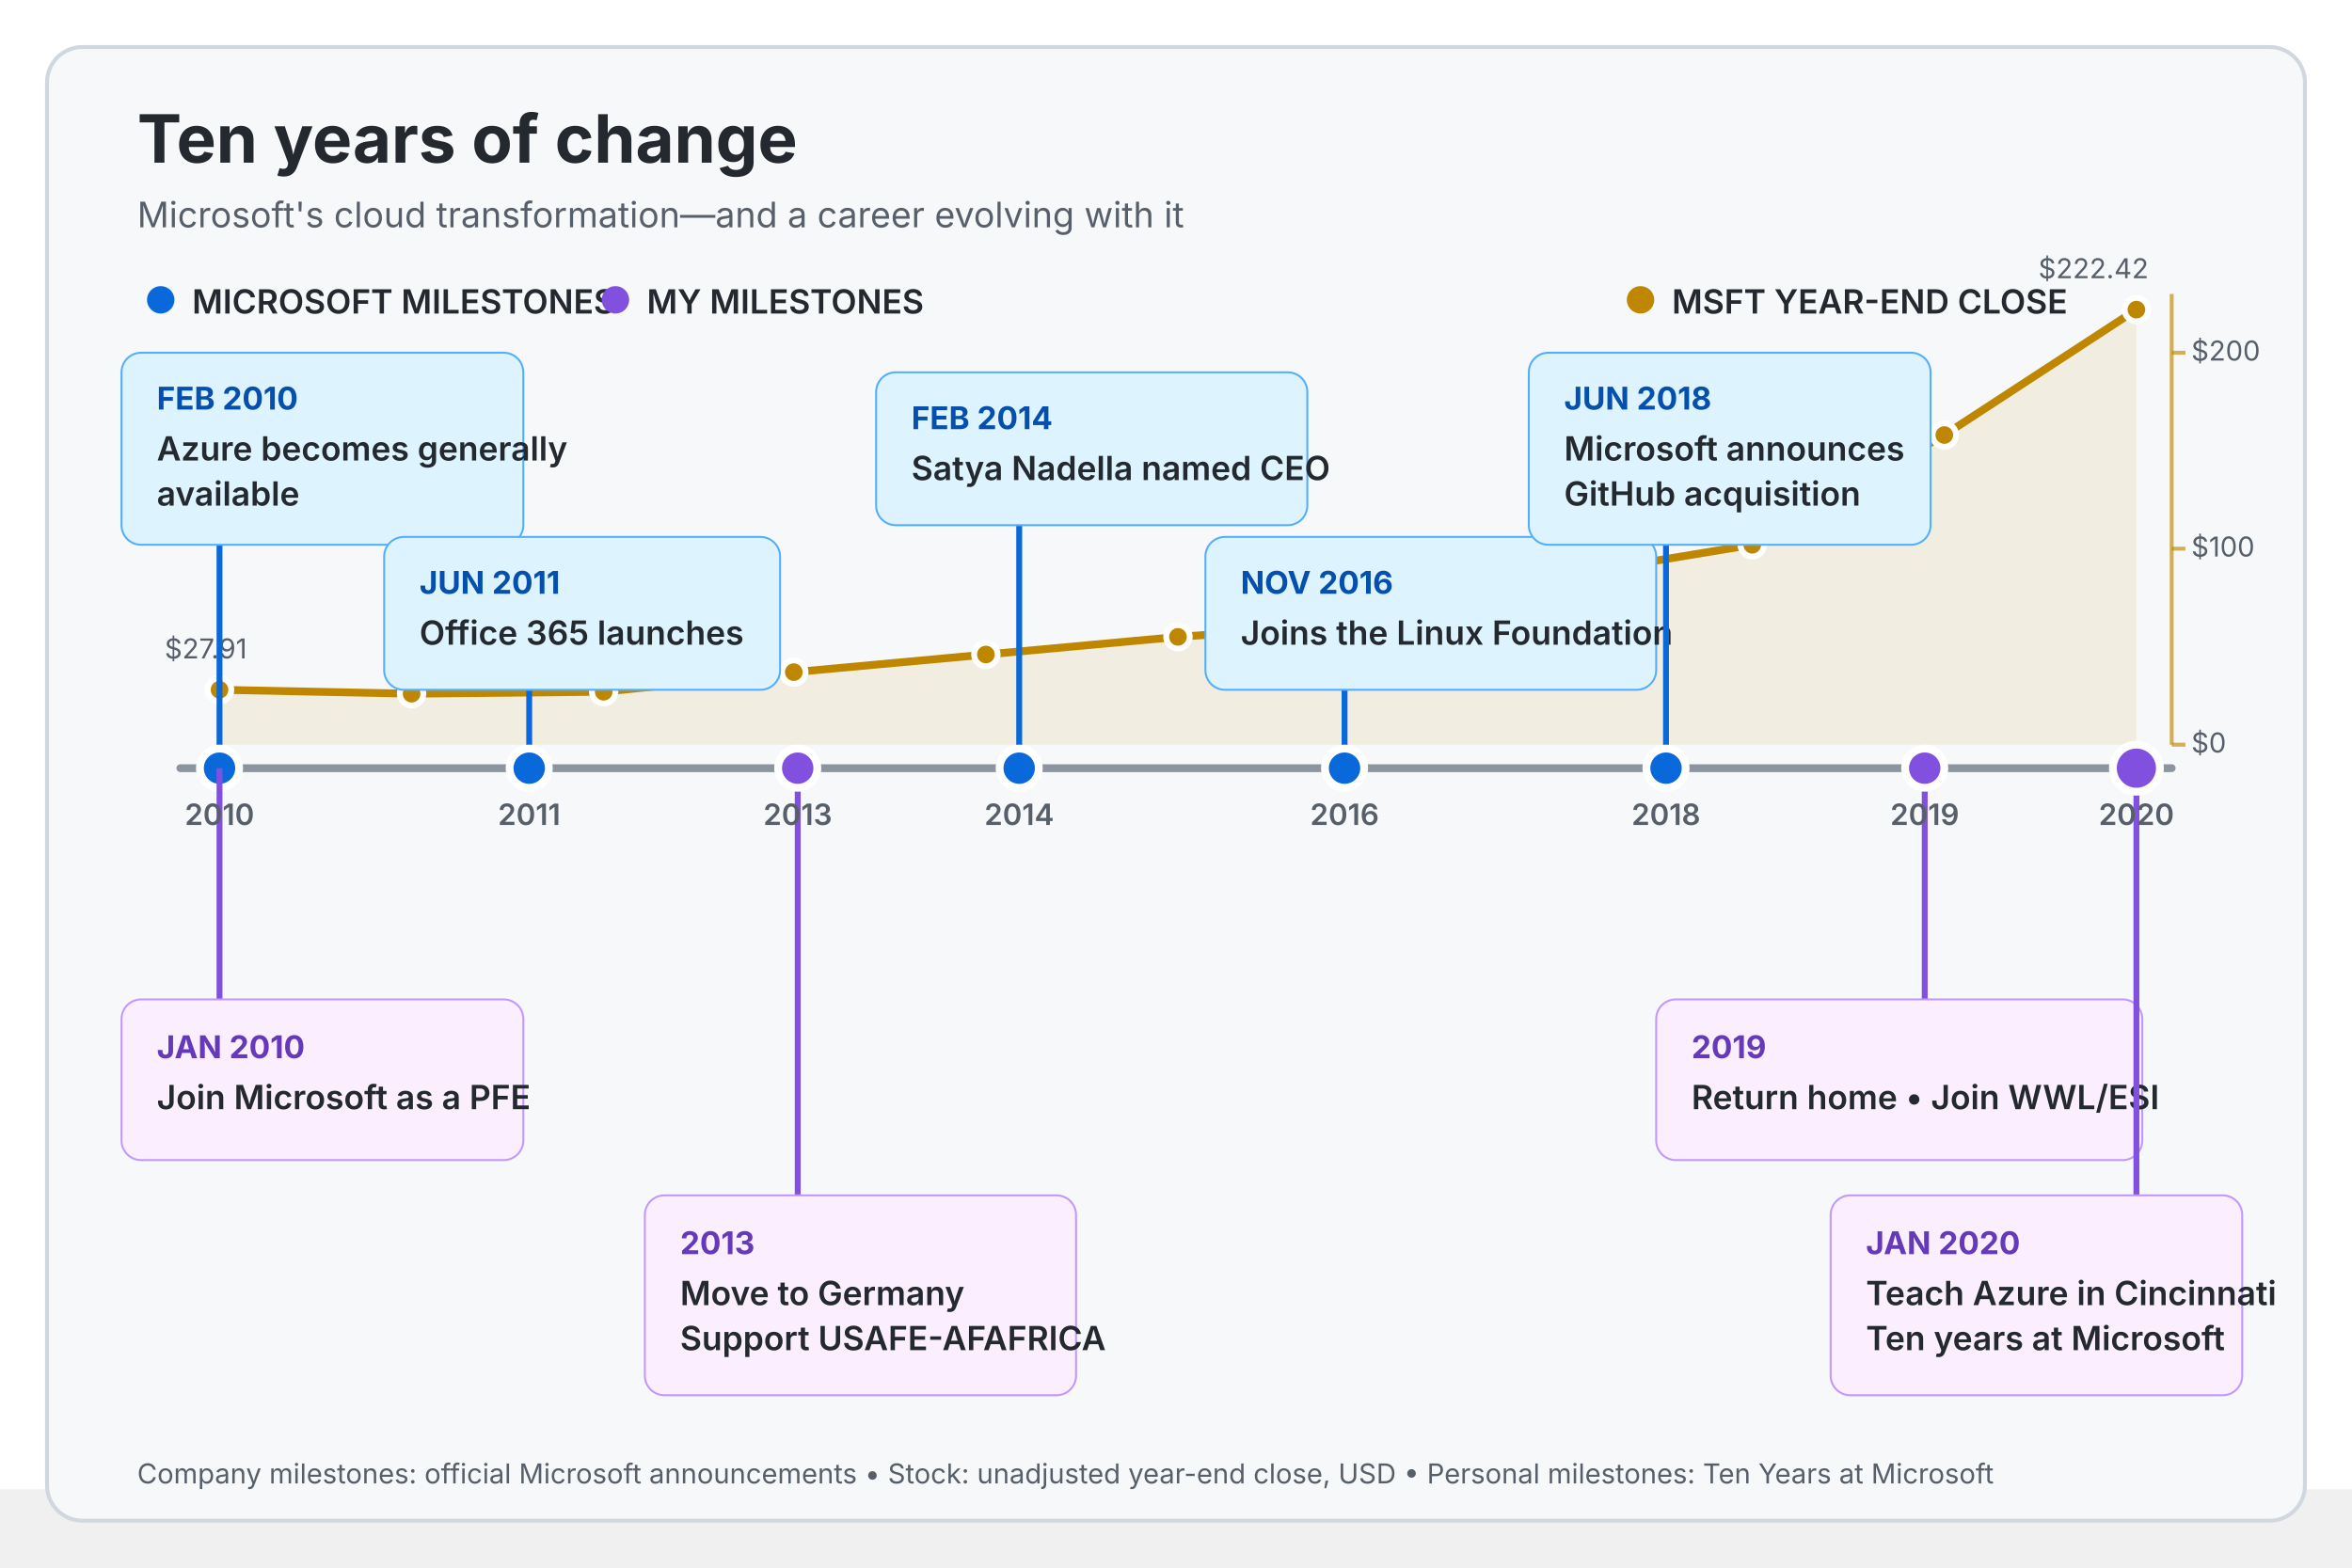
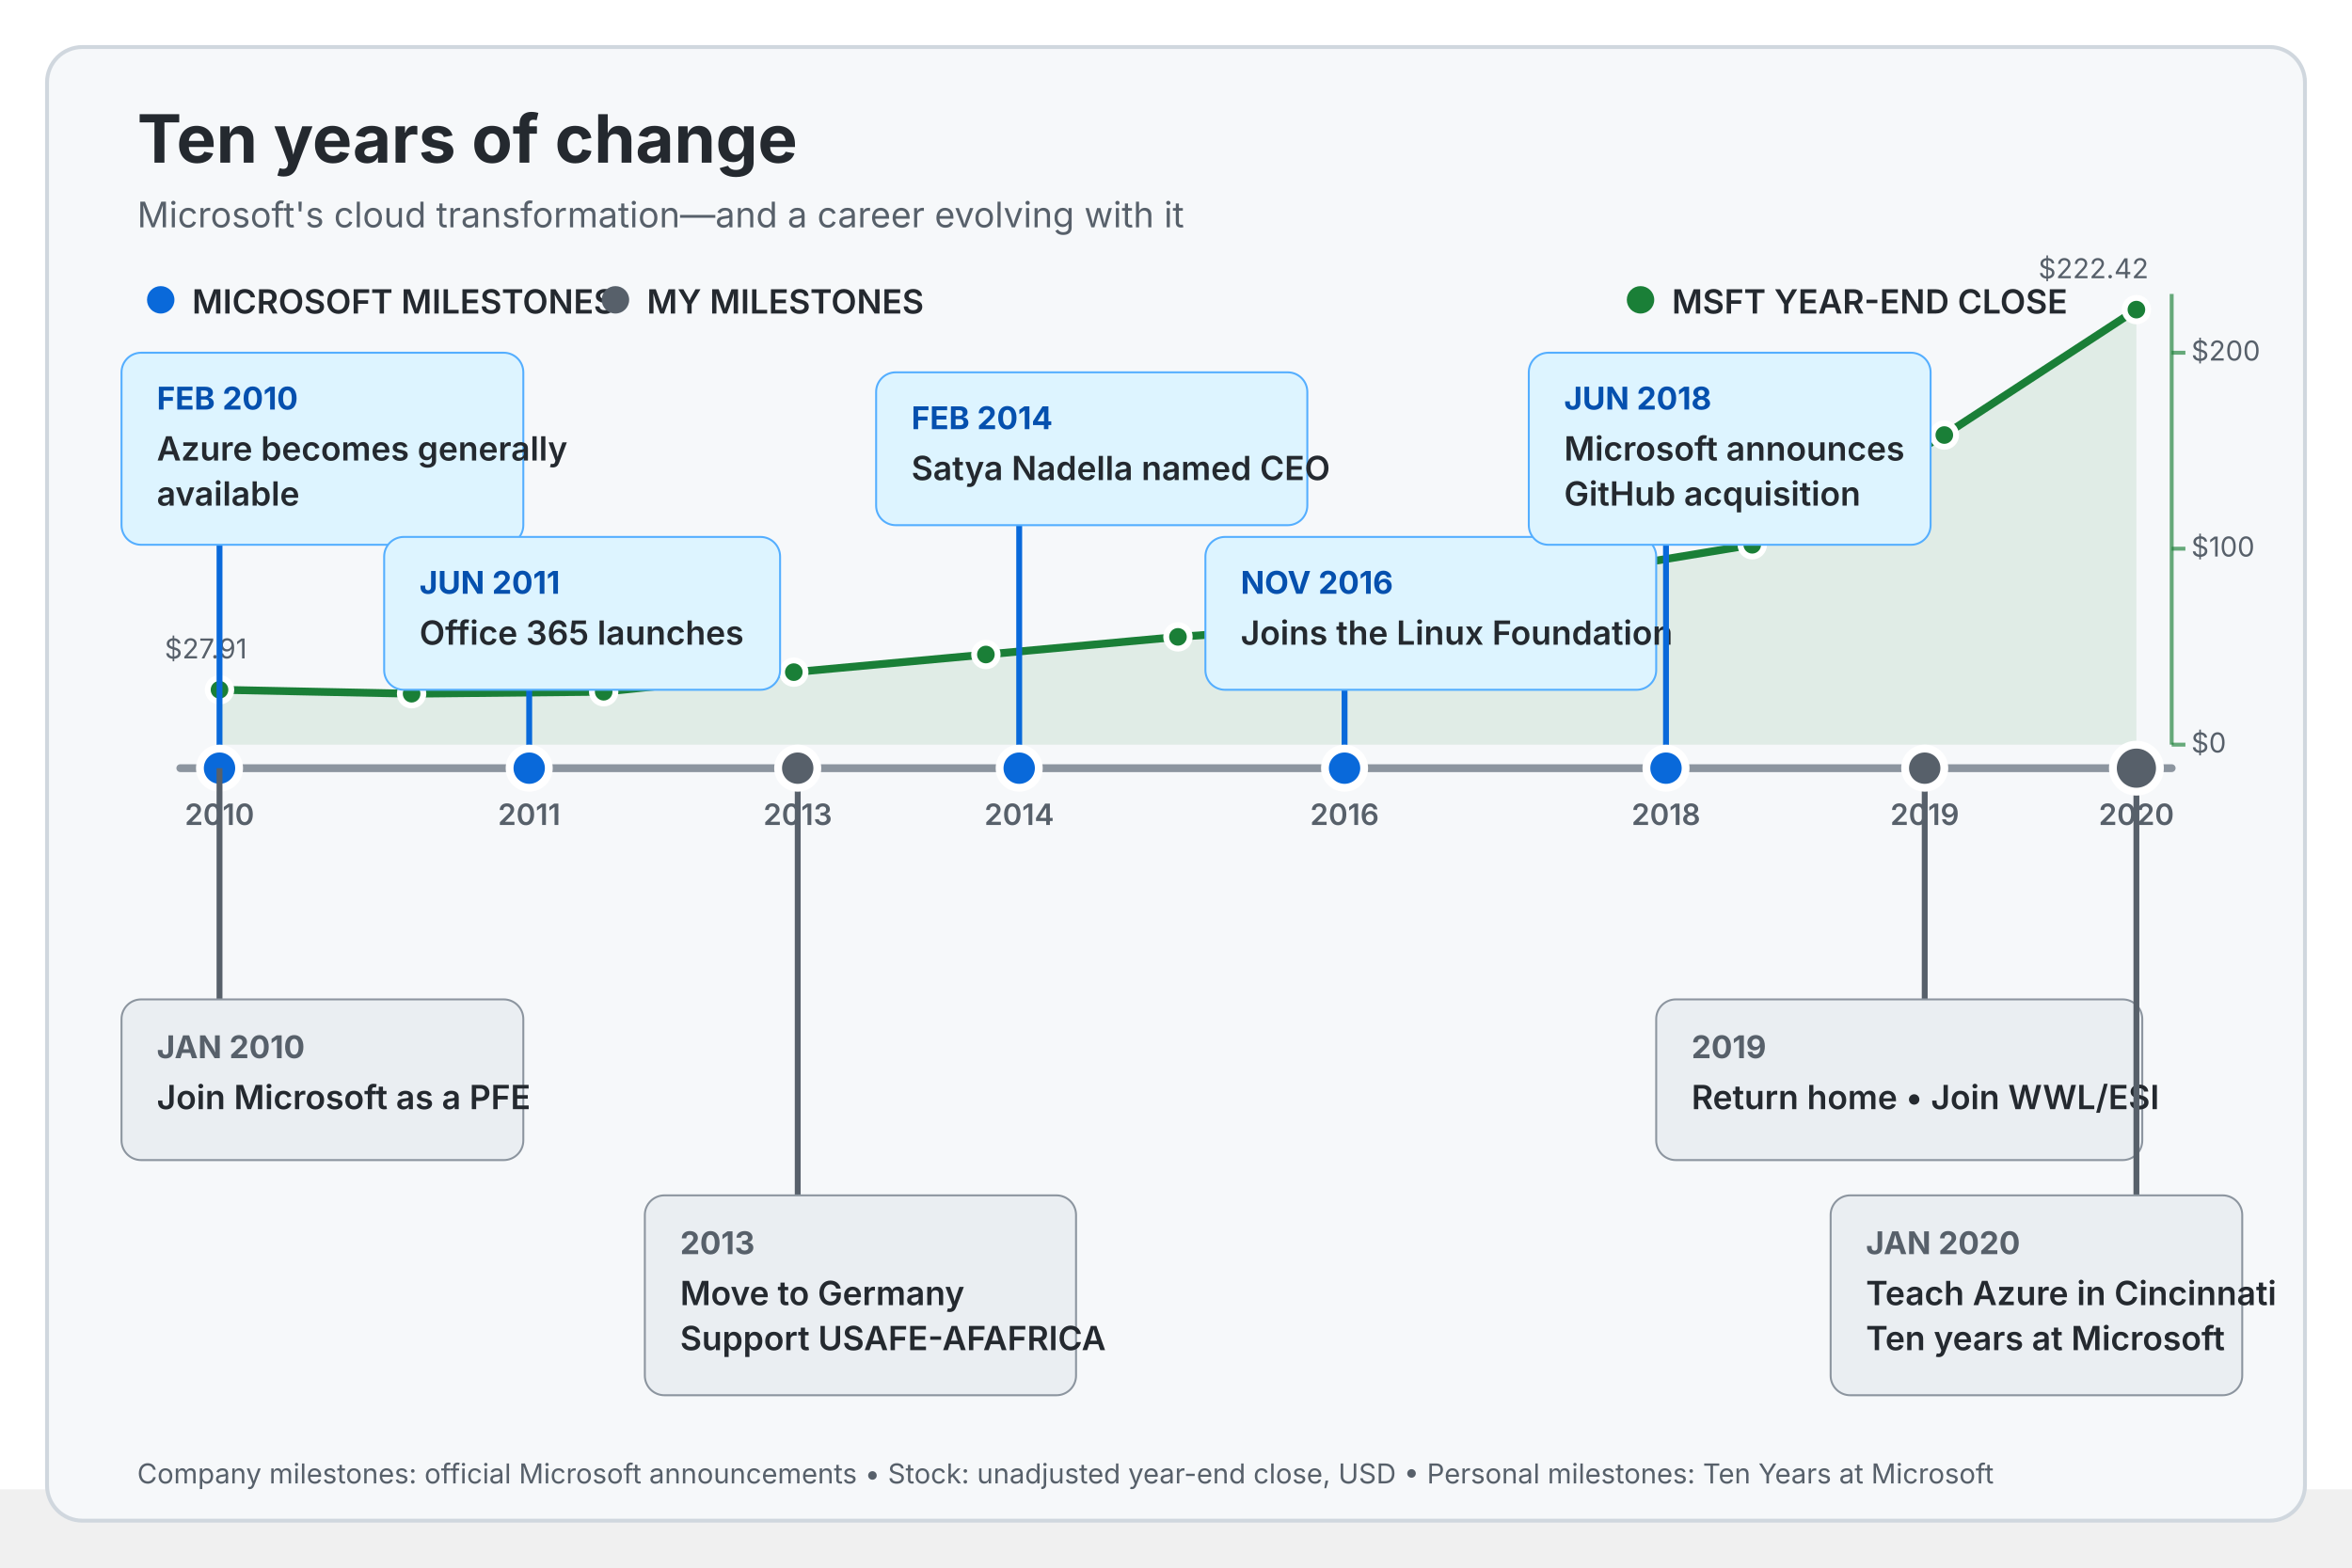
<svg xmlns="http://www.w3.org/2000/svg" viewBox="0 0 1200 800" role="img" aria-labelledby="timeline-title timeline-desc">
  <rect width="1200" height="760" fill="#ffffff" />
  <rect x="24" y="24" width="1152" height="752" rx="18" fill="#f6f8fa" stroke="#d0d7de" stroke-width="2" />
  <text x="70" y="83" fill="#24292f" font-family="-apple-system, BlinkMacSystemFont, 'Segoe UI', sans-serif" font-size="34" font-weight="700">Ten years of change</text>
  <text x="70" y="116" fill="#57606a" font-family="-apple-system, BlinkMacSystemFont, 'Segoe UI', sans-serif" font-size="18">Microsoft's cloud transformation—and a career evolving with it</text>
  <circle cx="82" cy="153" r="7" fill="#0969da" />
  <text x="98" y="160" fill="#24292f" font-family="-apple-system, BlinkMacSystemFont, 'Segoe UI', sans-serif" font-size="17" font-weight="600">MICROSOFT MILESTONES</text>
-   <circle cx="314" cy="153" r="7" fill="#8250df" />
+   <circle cx="314" cy="153" r="7" fill="#57606a" />
  <text x="330" y="160" fill="#24292f" font-family="-apple-system, BlinkMacSystemFont, 'Segoe UI', sans-serif" font-size="17" font-weight="600">MY MILESTONES</text>
-   <circle cx="837" cy="153" r="7" fill="#bf8700" />
+   <circle cx="837" cy="153" r="7" fill="#1a7f37" />
  <text x="853" y="160" fill="#24292f" font-family="-apple-system, BlinkMacSystemFont, 'Segoe UI', sans-serif" font-size="17" font-weight="600">MSFT YEAR-END CLOSE</text>
-   <path d="M112 352 L210 354 L308 353 L405 343 L503 334 L601 325 L699 318 L797 294 L894 278 L992 222 L1090 158 L1090 380 L112 380 Z" fill="#bf8700" fill-opacity="0.10" />
-   <polyline points="112,352 210,354 308,353 405,343 503,334 601,325 699,318 797,294 894,278 992,222 1090,158" fill="none" stroke="#bf8700" stroke-width="4" stroke-linejoin="round" stroke-linecap="round" />
-   <g fill="#bf8700" stroke="#ffffff" stroke-width="3">
+   <path d="M112 352 L210 354 L308 353 L405 343 L503 334 L601 325 L699 318 L797 294 L894 278 L992 222 L1090 158 L1090 380 L112 380 Z" fill="#1a7f37" fill-opacity="0.10" />
+   <polyline points="112,352 210,354 308,353 405,343 503,334 601,325 699,318 797,294 894,278 992,222 1090,158" fill="none" stroke="#1a7f37" stroke-width="4" stroke-linejoin="round" stroke-linecap="round" />
+   <g fill="#1a7f37" stroke="#ffffff" stroke-width="3">
    <circle cx="112" cy="352" r="6" />
    <circle cx="210" cy="354" r="6" />
    <circle cx="308" cy="353" r="6" />
    <circle cx="405" cy="343" r="6" />
    <circle cx="503" cy="334" r="6" />
    <circle cx="601" cy="325" r="6" />
    <circle cx="699" cy="318" r="6" />
    <circle cx="797" cy="294" r="6" />
    <circle cx="894" cy="278" r="6" />
    <circle cx="992" cy="222" r="6" />
    <circle cx="1090" cy="158" r="6" />
  </g>
  <g fill="#57606a" font-family="-apple-system, BlinkMacSystemFont, 'Segoe UI', sans-serif" font-size="14">
    <text x="84" y="336">$27.91</text>
    <text x="1040" y="142">$222.42</text>
    <text x="1118" y="384">$0</text>
    <text x="1118" y="284">$100</text>
    <text x="1118" y="184">$200</text>
  </g>
-   <line x1="1108" y1="150" x2="1108" y2="380" stroke="#bf8700" stroke-width="2" stroke-opacity="0.65" />
-   <g stroke="#bf8700" stroke-width="2" stroke-opacity="0.65">
+   <line x1="1108" y1="150" x2="1108" y2="380" stroke="#1a7f37" stroke-width="2" stroke-opacity="0.65" />
+   <g stroke="#1a7f37" stroke-width="2" stroke-opacity="0.65">
    <line x1="1108" y1="380" x2="1115" y2="380" />
    <line x1="1108" y1="280" x2="1115" y2="280" />
    <line x1="1108" y1="180" x2="1115" y2="180" />
  </g>
  <line x1="92" y1="392" x2="1108" y2="392" stroke="#8c959f" stroke-width="4" stroke-linecap="round" />
  <line x1="112" y1="392" x2="112" y2="235" stroke="#0969da" stroke-width="3" />
  <circle cx="112" cy="392" r="10" fill="#0969da" stroke="#ffffff" stroke-width="4" />
  <rect x="62" y="180" width="205" height="98" rx="10" fill="#ddf4ff" stroke="#54aeff" />
  <text x="80" y="209" fill="#0550ae" font-family="-apple-system, BlinkMacSystemFont, 'Segoe UI', sans-serif" font-size="16" font-weight="700">FEB 2010</text>
  <text x="80" y="235" fill="#24292f" font-family="-apple-system, BlinkMacSystemFont, 'Segoe UI', sans-serif" font-size="17" font-weight="600">Azure becomes generally</text>
  <text x="80" y="258" fill="#24292f" font-family="-apple-system, BlinkMacSystemFont, 'Segoe UI', sans-serif" font-size="17" font-weight="600">available</text>
-   <line x1="112" y1="392" x2="112" y2="510" stroke="#8250df" stroke-width="3" />
-   <rect x="62" y="510" width="205" height="82" rx="10" fill="#fbefff" stroke="#c297ff" />
-   <text x="80" y="540" fill="#6639ba" font-family="-apple-system, BlinkMacSystemFont, 'Segoe UI', sans-serif" font-size="16" font-weight="700">JAN 2010</text>
+   <line x1="112" y1="392" x2="112" y2="510" stroke="#57606a" stroke-width="3" />
+   <rect x="62" y="510" width="205" height="82" rx="10" fill="#eaeef2" stroke="#8c959f" />
+   <text x="80" y="540" fill="#57606a" font-family="-apple-system, BlinkMacSystemFont, 'Segoe UI', sans-serif" font-size="16" font-weight="700">JAN 2010</text>
  <text x="80" y="566" fill="#24292f" font-family="-apple-system, BlinkMacSystemFont, 'Segoe UI', sans-serif" font-size="17" font-weight="600">Join Microsoft as a PFE</text>
  <line x1="270" y1="392" x2="270" y2="315" stroke="#0969da" stroke-width="3" />
  <circle cx="270" cy="392" r="10" fill="#0969da" stroke="#ffffff" stroke-width="4" />
  <rect x="196" y="274" width="202" height="78" rx="10" fill="#ddf4ff" stroke="#54aeff" />
  <text x="214" y="303" fill="#0550ae" font-family="-apple-system, BlinkMacSystemFont, 'Segoe UI', sans-serif" font-size="16" font-weight="700">JUN 2011</text>
  <text x="214" y="329" fill="#24292f" font-family="-apple-system, BlinkMacSystemFont, 'Segoe UI', sans-serif" font-size="17" font-weight="600">Office 365 launches</text>
-   <line x1="407" y1="392" x2="407" y2="610" stroke="#8250df" stroke-width="3" />
-   <circle cx="407" cy="392" r="10" fill="#8250df" stroke="#ffffff" stroke-width="4" />
-   <rect x="329" y="610" width="220" height="102" rx="10" fill="#fbefff" stroke="#c297ff" />
-   <text x="347" y="640" fill="#6639ba" font-family="-apple-system, BlinkMacSystemFont, 'Segoe UI', sans-serif" font-size="16" font-weight="700">2013</text>
+   <line x1="407" y1="392" x2="407" y2="610" stroke="#57606a" stroke-width="3" />
+   <circle cx="407" cy="392" r="10" fill="#57606a" stroke="#ffffff" stroke-width="4" />
+   <rect x="329" y="610" width="220" height="102" rx="10" fill="#eaeef2" stroke="#8c959f" />
+   <text x="347" y="640" fill="#57606a" font-family="-apple-system, BlinkMacSystemFont, 'Segoe UI', sans-serif" font-size="16" font-weight="700">2013</text>
  <text x="347" y="666" fill="#24292f" font-family="-apple-system, BlinkMacSystemFont, 'Segoe UI', sans-serif" font-size="17" font-weight="600">Move to Germany</text>
  <text x="347" y="689" fill="#24292f" font-family="-apple-system, BlinkMacSystemFont, 'Segoe UI', sans-serif" font-size="17" font-weight="600">Support USAFE-AFAFRICA</text>
  <line x1="520" y1="392" x2="520" y2="235" stroke="#0969da" stroke-width="3" />
  <circle cx="520" cy="392" r="10" fill="#0969da" stroke="#ffffff" stroke-width="4" />
  <rect x="447" y="190" width="220" height="78" rx="10" fill="#ddf4ff" stroke="#54aeff" />
  <text x="465" y="219" fill="#0550ae" font-family="-apple-system, BlinkMacSystemFont, 'Segoe UI', sans-serif" font-size="16" font-weight="700">FEB 2014</text>
  <text x="465" y="245" fill="#24292f" font-family="-apple-system, BlinkMacSystemFont, 'Segoe UI', sans-serif" font-size="17" font-weight="600">Satya Nadella named CEO</text>
  <line x1="686" y1="392" x2="686" y2="315" stroke="#0969da" stroke-width="3" />
  <circle cx="686" cy="392" r="10" fill="#0969da" stroke="#ffffff" stroke-width="4" />
  <rect x="615" y="274" width="230" height="78" rx="10" fill="#ddf4ff" stroke="#54aeff" />
  <text x="633" y="303" fill="#0550ae" font-family="-apple-system, BlinkMacSystemFont, 'Segoe UI', sans-serif" font-size="16" font-weight="700">NOV 2016</text>
  <text x="633" y="329" fill="#24292f" font-family="-apple-system, BlinkMacSystemFont, 'Segoe UI', sans-serif" font-size="17" font-weight="600">Joins the Linux Foundation</text>
  <line x1="850" y1="392" x2="850" y2="235" stroke="#0969da" stroke-width="3" />
  <circle cx="850" cy="392" r="10" fill="#0969da" stroke="#ffffff" stroke-width="4" />
  <rect x="780" y="180" width="205" height="98" rx="10" fill="#ddf4ff" stroke="#54aeff" />
  <text x="798" y="209" fill="#0550ae" font-family="-apple-system, BlinkMacSystemFont, 'Segoe UI', sans-serif" font-size="16" font-weight="700">JUN 2018</text>
  <text x="798" y="235" fill="#24292f" font-family="-apple-system, BlinkMacSystemFont, 'Segoe UI', sans-serif" font-size="17" font-weight="600">Microsoft announces</text>
  <text x="798" y="258" fill="#24292f" font-family="-apple-system, BlinkMacSystemFont, 'Segoe UI', sans-serif" font-size="17" font-weight="600">GitHub acquisition</text>
-   <line x1="982" y1="392" x2="982" y2="510" stroke="#8250df" stroke-width="3" />
-   <circle cx="982" cy="392" r="10" fill="#8250df" stroke="#ffffff" stroke-width="4" />
-   <rect x="845" y="510" width="248" height="82" rx="10" fill="#fbefff" stroke="#c297ff" />
-   <text x="863" y="540" fill="#6639ba" font-family="-apple-system, BlinkMacSystemFont, 'Segoe UI', sans-serif" font-size="16" font-weight="700">2019</text>
+   <line x1="982" y1="392" x2="982" y2="510" stroke="#57606a" stroke-width="3" />
+   <circle cx="982" cy="392" r="10" fill="#57606a" stroke="#ffffff" stroke-width="4" />
+   <rect x="845" y="510" width="248" height="82" rx="10" fill="#eaeef2" stroke="#8c959f" />
+   <text x="863" y="540" fill="#57606a" font-family="-apple-system, BlinkMacSystemFont, 'Segoe UI', sans-serif" font-size="16" font-weight="700">2019</text>
  <text x="863" y="566" fill="#24292f" font-family="-apple-system, BlinkMacSystemFont, 'Segoe UI', sans-serif" font-size="17" font-weight="600">Return home • Join WWL/ESI</text>
-   <line x1="1090" y1="392" x2="1090" y2="610" stroke="#8250df" stroke-width="3" />
-   <circle cx="1090" cy="392" r="12" fill="#8250df" stroke="#ffffff" stroke-width="4" />
-   <rect x="934" y="610" width="210" height="102" rx="10" fill="#fbefff" stroke="#c297ff" />
-   <text x="952" y="640" fill="#6639ba" font-family="-apple-system, BlinkMacSystemFont, 'Segoe UI', sans-serif" font-size="16" font-weight="700">JAN 2020</text>
+   <line x1="1090" y1="392" x2="1090" y2="610" stroke="#57606a" stroke-width="3" />
+   <circle cx="1090" cy="392" r="12" fill="#57606a" stroke="#ffffff" stroke-width="4" />
+   <rect x="934" y="610" width="210" height="102" rx="10" fill="#eaeef2" stroke="#8c959f" />
+   <text x="952" y="640" fill="#57606a" font-family="-apple-system, BlinkMacSystemFont, 'Segoe UI', sans-serif" font-size="16" font-weight="700">JAN 2020</text>
  <text x="952" y="666" fill="#24292f" font-family="-apple-system, BlinkMacSystemFont, 'Segoe UI', sans-serif" font-size="17" font-weight="600">Teach Azure in Cincinnati</text>
  <text x="952" y="689" fill="#24292f" font-family="-apple-system, BlinkMacSystemFont, 'Segoe UI', sans-serif" font-size="17" font-weight="600">Ten years at Microsoft</text>
  <g fill="#57606a" font-family="-apple-system, BlinkMacSystemFont, 'Segoe UI', sans-serif" font-size="15" font-weight="600" text-anchor="middle">
    <text x="112" y="421">2010</text>
    <text x="270" y="421">2011</text>
    <text x="407" y="421">2013</text>
    <text x="520" y="421">2014</text>
    <text x="686" y="421">2016</text>
    <text x="850" y="421">2018</text>
    <text x="982" y="421">2019</text>
    <text x="1090" y="421">2020</text>
  </g>
  <text x="70" y="757" fill="#57606a" font-family="-apple-system, BlinkMacSystemFont, 'Segoe UI', sans-serif" font-size="14">Company milestones: official Microsoft announcements • Stock: unadjusted year-end close, USD • Personal milestones: Ten Years at Microsoft</text>
</svg>
